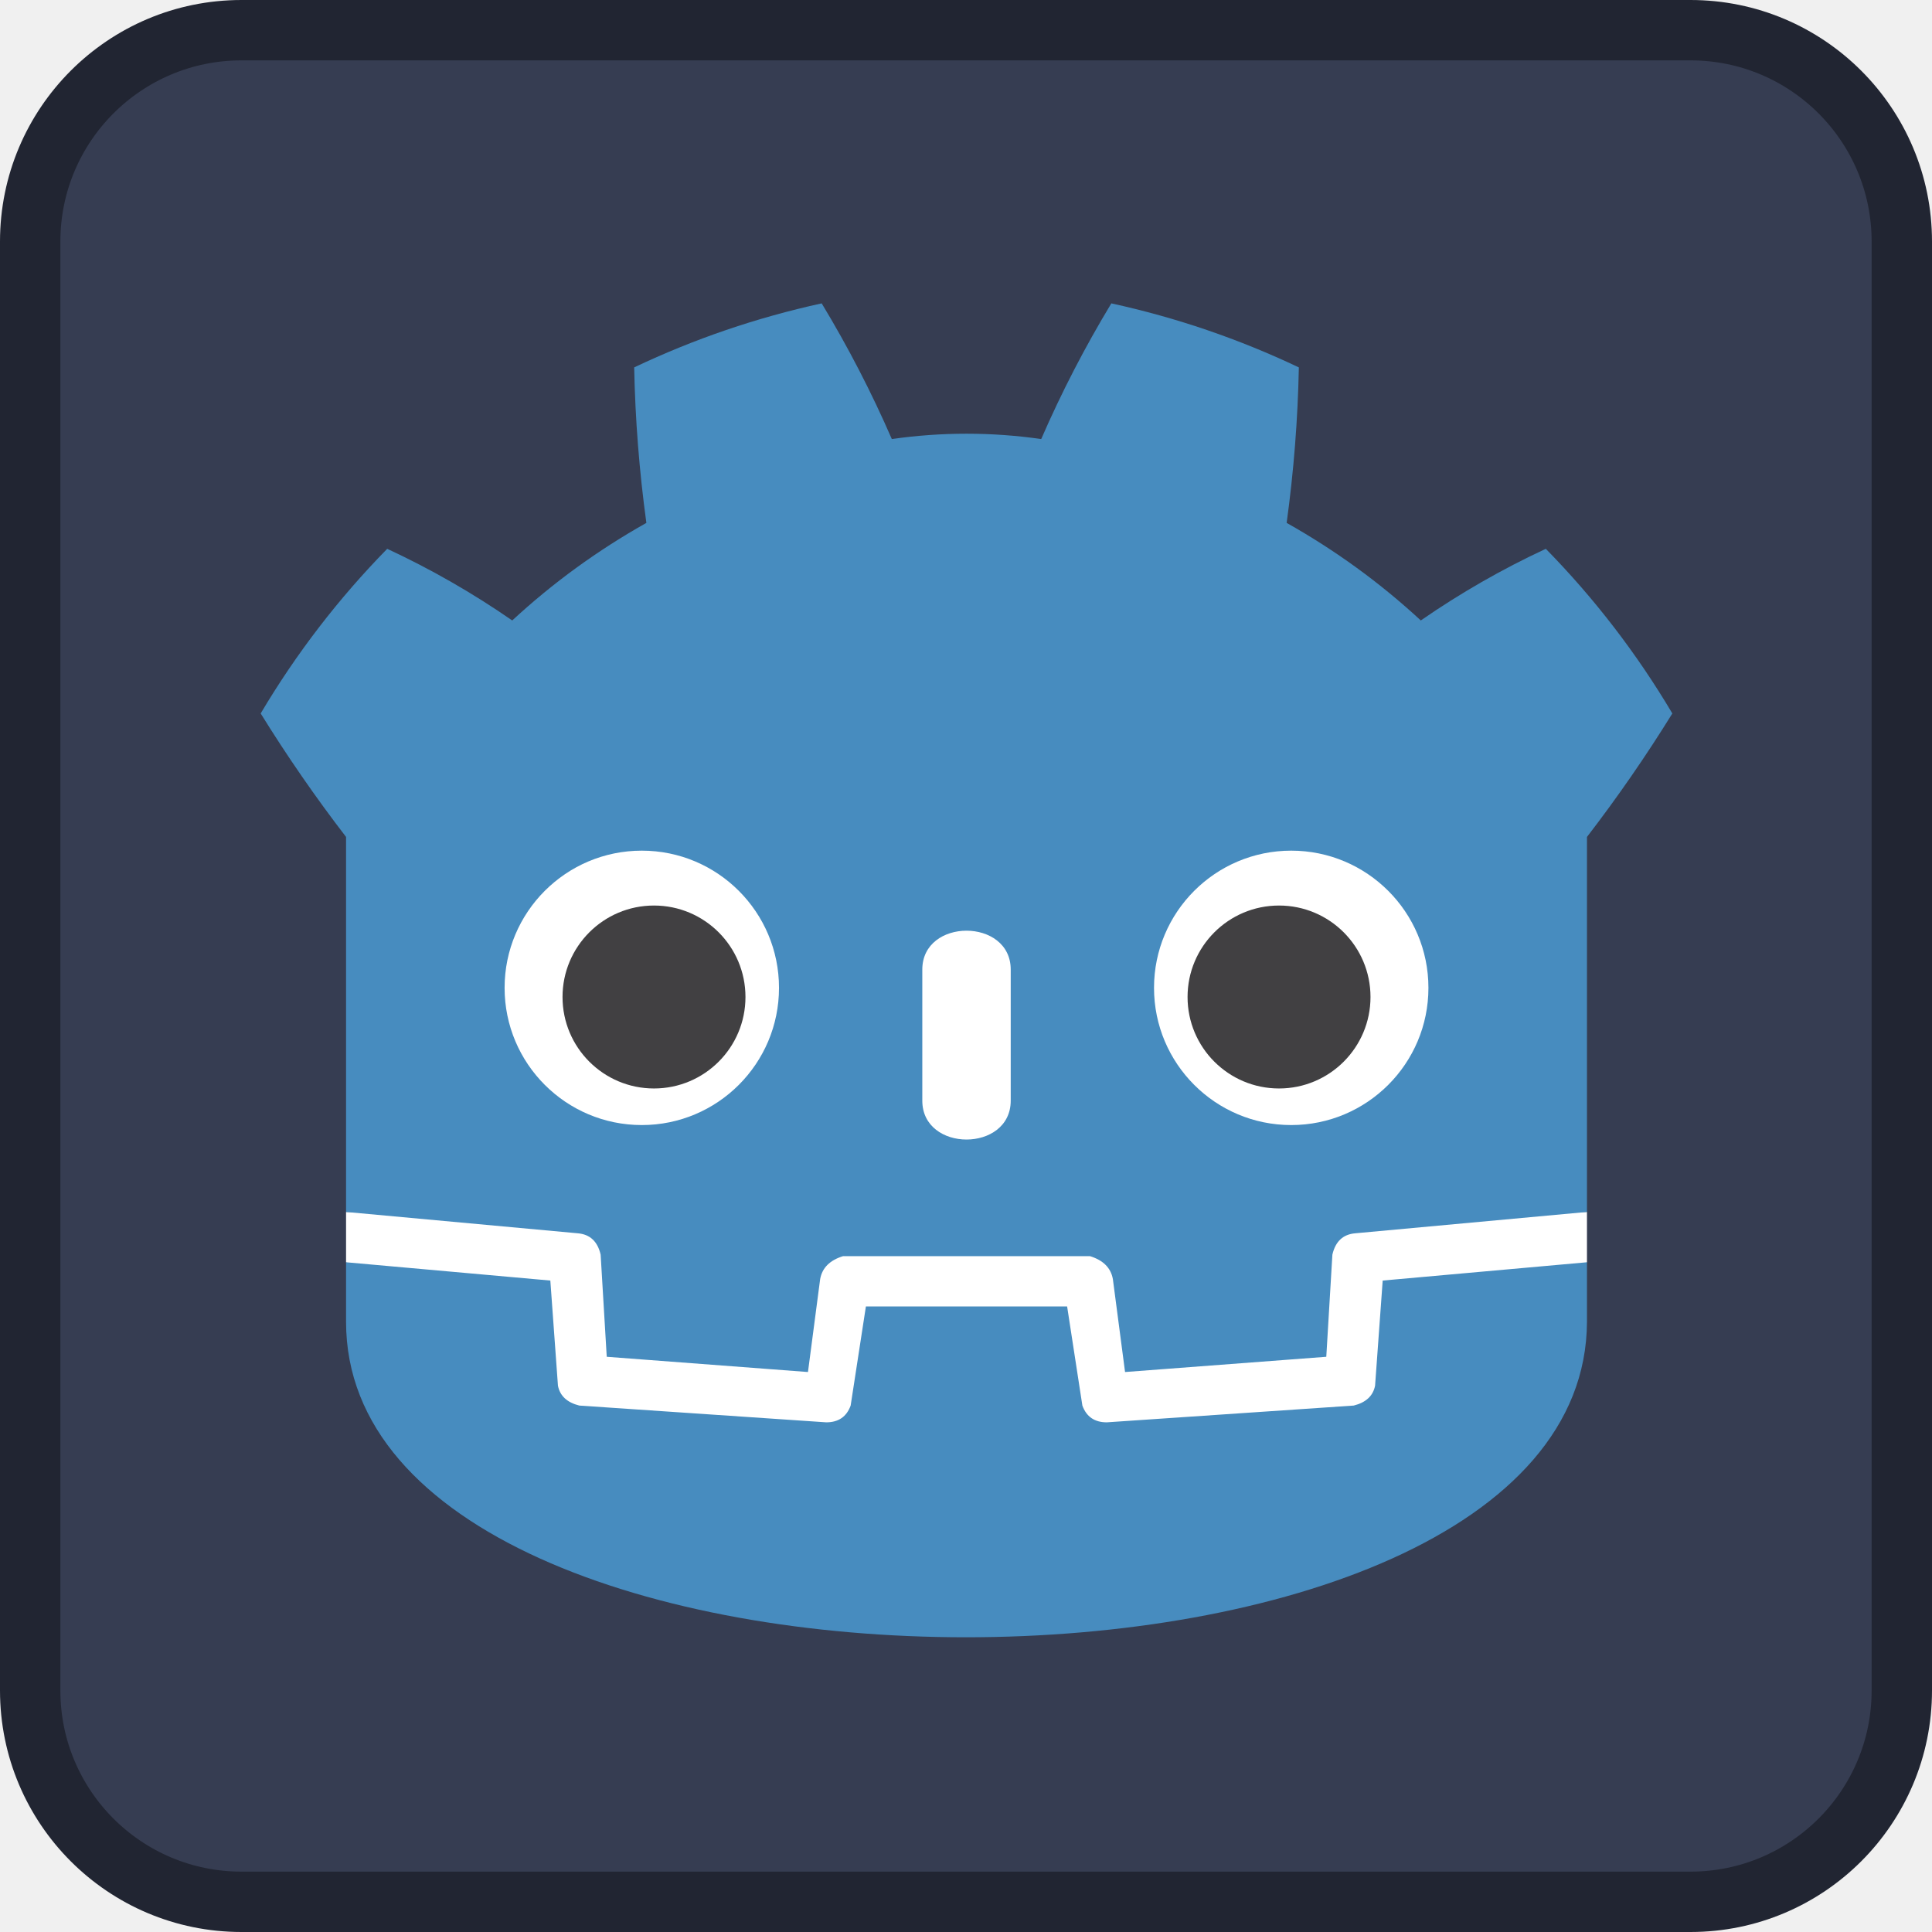
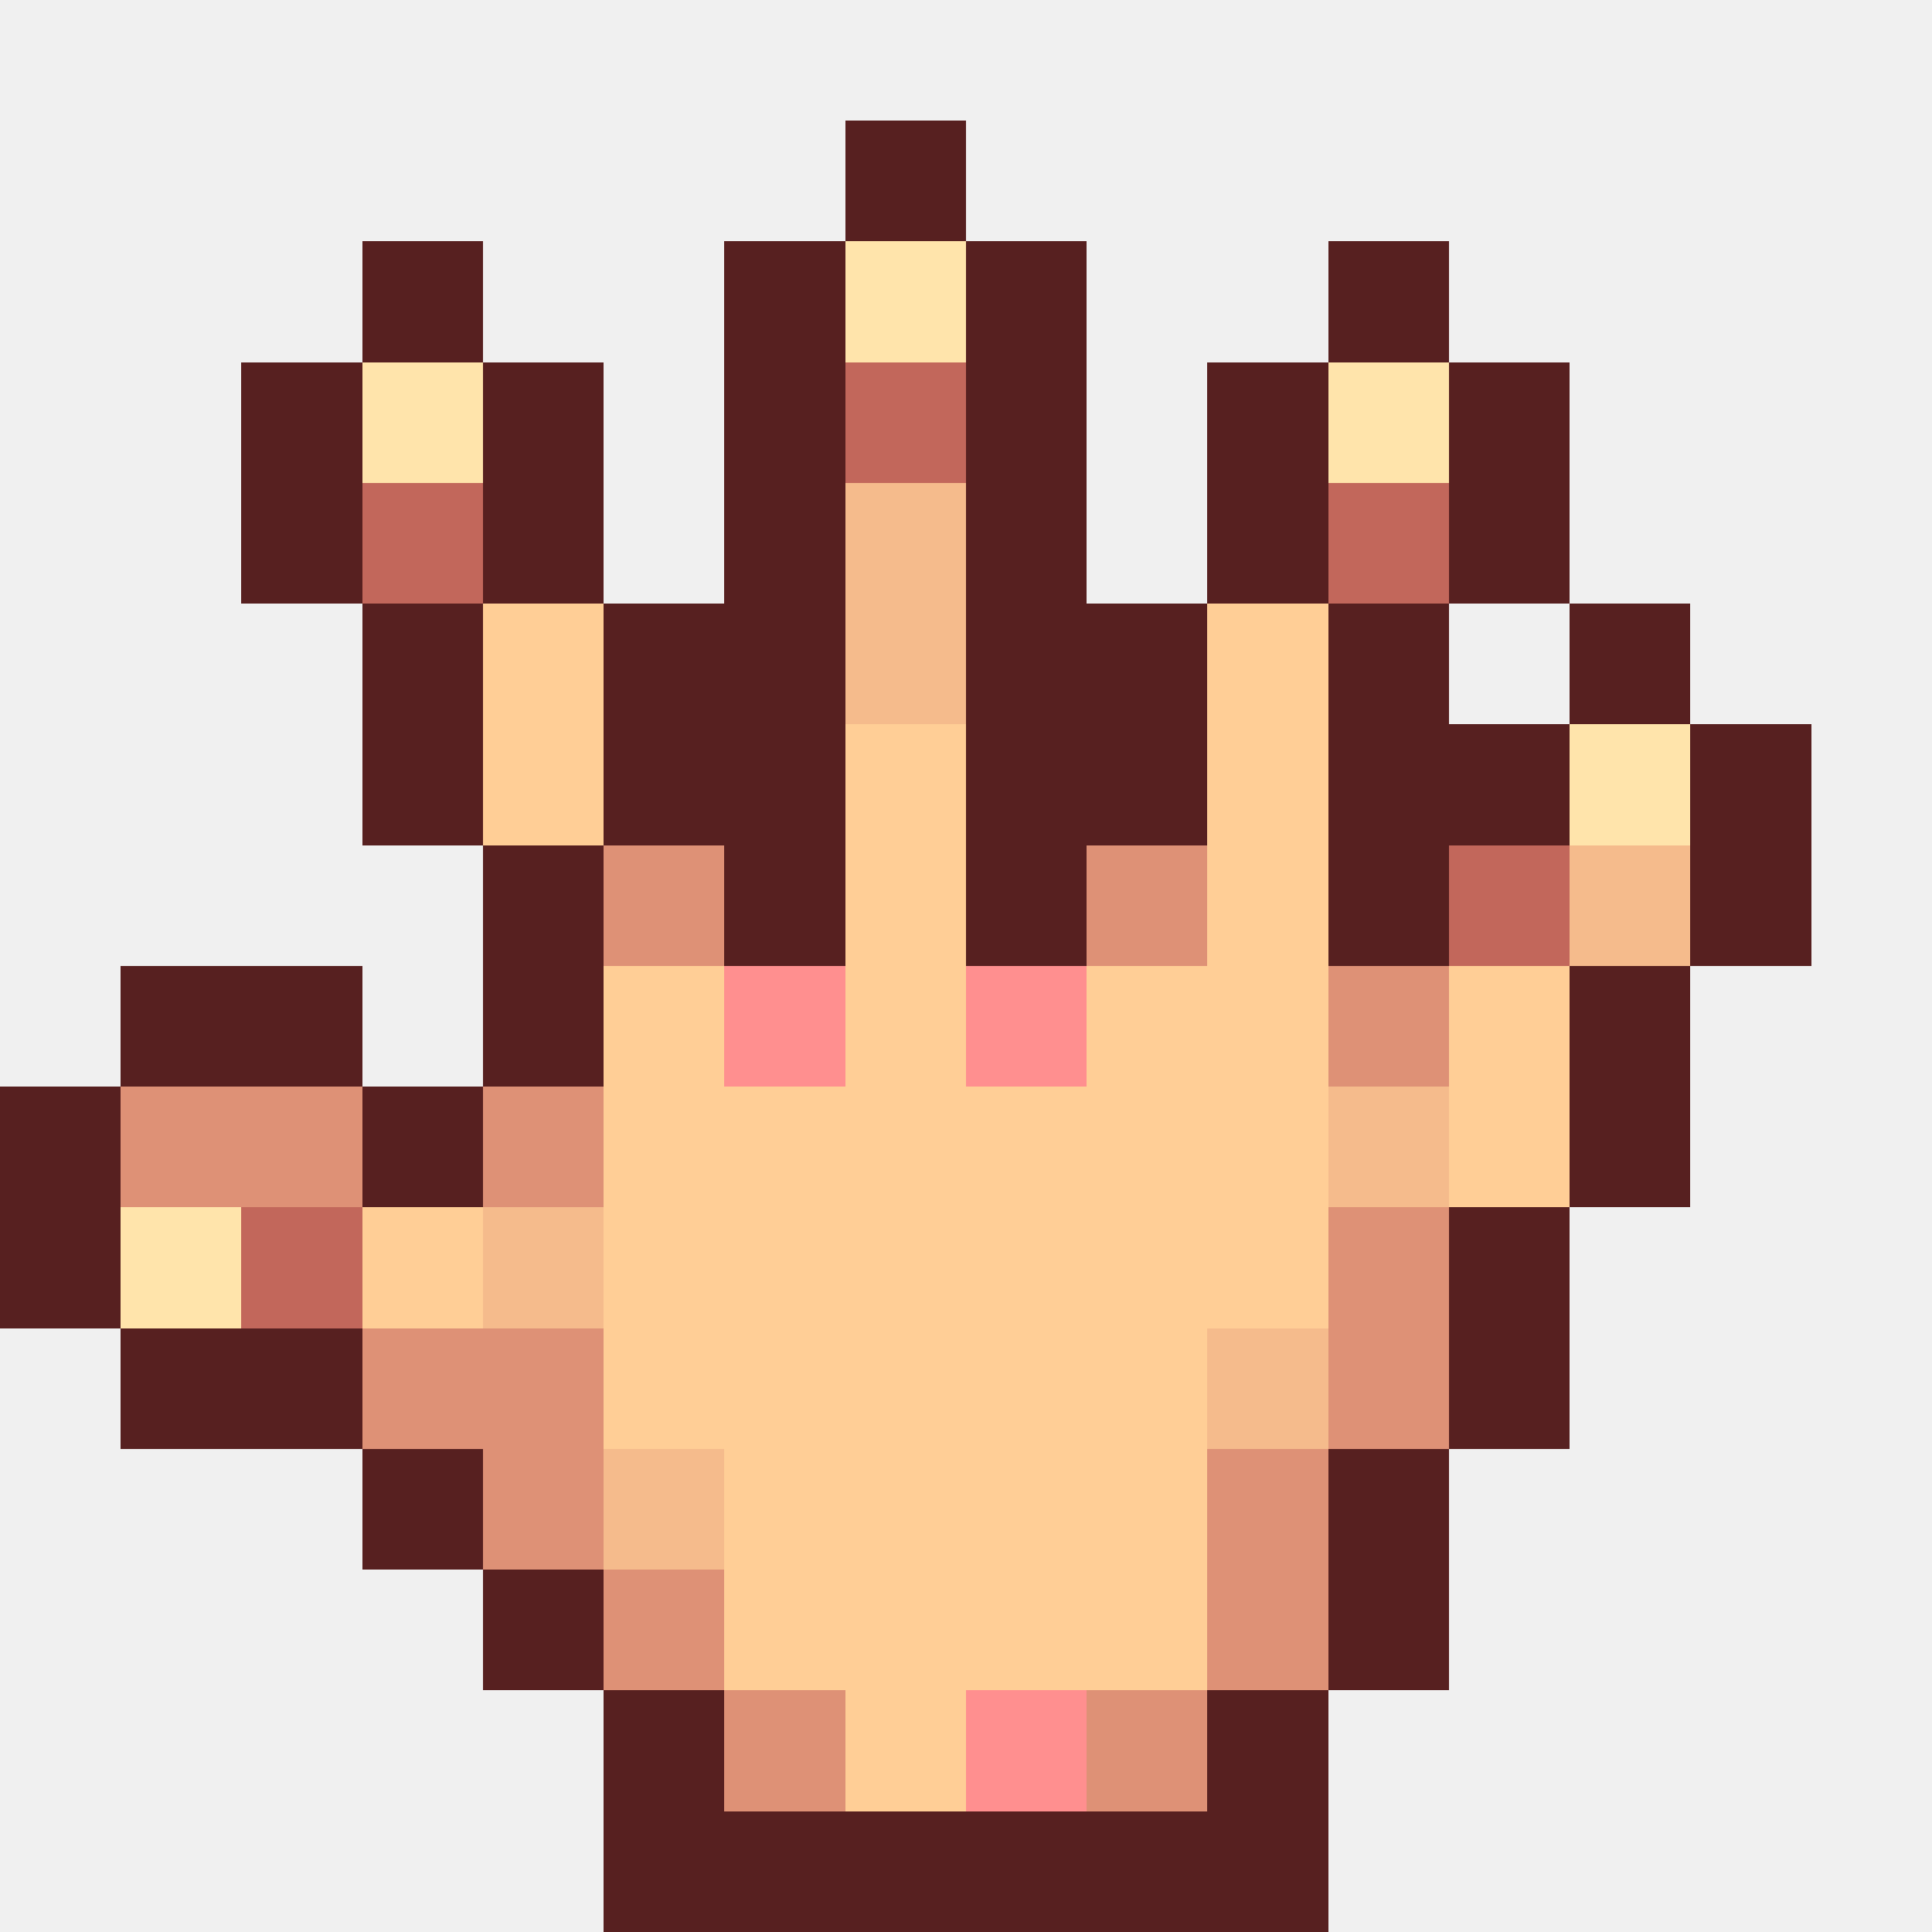
- <svg xmlns="http://www.w3.org/2000/svg" width="128" height="128">
-   <rect width="124" height="124" x="2" y="2" fill="#363d52" stroke="#212532" stroke-width="4" rx="14" />
-   <g fill="#fff" transform="translate(12.322 12.322)scale(.101)">
-     <path d="M105 673v33q407 354 814 0v-33z" />
-     <path fill="#478cbf" d="m105 673 152 14q12 1 15 14l4 67 132 10 8-61q2-11 15-15h162q13 4 15 15l8 61 132-10 4-67q3-13 15-14l152-14V427q30-39 56-81-35-59-83-108-43 20-82 47-40-37-88-64 7-51 8-102-59-28-123-42-26 43-46 89-49-7-98 0-20-46-46-89-64 14-123 42 1 51 8 102-48 27-88 64-39-27-82-47-48 49-83 108 26 42 56 81zm0 33v39c0 276 813 276 814 0v-39l-134 12-5 69q-2 10-14 13l-162 11q-12 0-16-11l-10-65H446l-10 65q-4 11-16 11l-162-11q-12-3-14-13l-5-69z" />
-     <path d="M483 600c0 34 58 34 58 0v-86c0-34-58-34-58 0z" />
-     <circle cx="725" cy="526" r="90" />
-     <circle cx="299" cy="526" r="90" />
-   </g>
-   <g fill="#414042" transform="translate(12.322 12.322)scale(.101)">
-     <circle cx="307" cy="532" r="60" />
-     <circle cx="717" cy="532" r="60" />
-   </g>
+ <svg xmlns="http://www.w3.org/2000/svg" version="1.1" width="2048" height="2048" shape-rendering="crispEdges">
+   <rect x="896" y="128" width="128" height="128" fill="#572020" />
+   <rect x="384" y="256" width="128" height="128" fill="#572020" />
+   <rect x="768" y="256" width="128" height="128" fill="#572020" />
+   <rect x="896" y="256" width="128" height="128" fill="#FFE4AB" />
+   <rect x="1024" y="256" width="128" height="128" fill="#572020" />
+   <rect x="1408" y="256" width="128" height="128" fill="#572020" />
+   <rect x="256" y="384" width="128" height="128" fill="#572020" />
+   <rect x="384" y="384" width="128" height="128" fill="#FFE4AB" />
+   <rect x="512" y="384" width="128" height="128" fill="#572020" />
+   <rect x="768" y="384" width="128" height="128" fill="#572020" />
+   <rect x="896" y="384" width="128" height="128" fill="#C2675B" />
+   <rect x="1024" y="384" width="128" height="128" fill="#572020" />
+   <rect x="1280" y="384" width="128" height="128" fill="#572020" />
+   <rect x="1408" y="384" width="128" height="128" fill="#FFE4AB" />
+   <rect x="1536" y="384" width="128" height="128" fill="#572020" />
+   <rect x="256" y="512" width="128" height="128" fill="#572020" />
+   <rect x="384" y="512" width="128" height="128" fill="#C2675B" />
+   <rect x="512" y="512" width="128" height="128" fill="#572020" />
+   <rect x="768" y="512" width="128" height="128" fill="#572020" />
+   <rect x="896" y="512" width="128" height="128" fill="#F5BB8C" />
+   <rect x="1024" y="512" width="128" height="128" fill="#572020" />
+   <rect x="1280" y="512" width="128" height="128" fill="#572020" />
+   <rect x="1408" y="512" width="128" height="128" fill="#C2675B" />
+   <rect x="1536" y="512" width="128" height="128" fill="#572020" />
+   <rect x="384" y="640" width="128" height="128" fill="#572020" />
+   <rect x="512" y="640" width="128" height="128" fill="#FFCE96" />
+   <rect x="640" y="640" width="128" height="128" fill="#572020" />
+   <rect x="768" y="640" width="128" height="128" fill="#572020" />
+   <rect x="896" y="640" width="128" height="128" fill="#F5BB8C" />
+   <rect x="1024" y="640" width="128" height="128" fill="#572020" />
+   <rect x="1152" y="640" width="128" height="128" fill="#572020" />
+   <rect x="1280" y="640" width="128" height="128" fill="#FFCE96" />
+   <rect x="1408" y="640" width="128" height="128" fill="#572020" />
+   <rect x="1664" y="640" width="128" height="128" fill="#572020" />
+   <rect x="384" y="768" width="128" height="128" fill="#572020" />
+   <rect x="512" y="768" width="128" height="128" fill="#FFCE96" />
+   <rect x="640" y="768" width="128" height="128" fill="#572020" />
+   <rect x="768" y="768" width="128" height="128" fill="#572020" />
+   <rect x="896" y="768" width="128" height="128" fill="#FFCE96" />
+   <rect x="1024" y="768" width="128" height="128" fill="#572020" />
+   <rect x="1152" y="768" width="128" height="128" fill="#572020" />
+   <rect x="1280" y="768" width="128" height="128" fill="#FFCE96" />
+   <rect x="1408" y="768" width="128" height="128" fill="#572020" />
+   <rect x="1536" y="768" width="128" height="128" fill="#572020" />
+   <rect x="1664" y="768" width="128" height="128" fill="#FFE4AB" />
+   <rect x="1792" y="768" width="128" height="128" fill="#572020" />
+   <rect x="512" y="896" width="128" height="128" fill="#572020" />
+   <rect x="640" y="896" width="128" height="128" fill="#DE9176" />
+   <rect x="768" y="896" width="128" height="128" fill="#572020" />
+   <rect x="896" y="896" width="128" height="128" fill="#FFCE96" />
+   <rect x="1024" y="896" width="128" height="128" fill="#572020" />
+   <rect x="1152" y="896" width="128" height="128" fill="#DE9176" />
+   <rect x="1280" y="896" width="128" height="128" fill="#FFCE96" />
+   <rect x="1408" y="896" width="128" height="128" fill="#572020" />
+   <rect x="1536" y="896" width="128" height="128" fill="#C2675B" />
+   <rect x="1664" y="896" width="128" height="128" fill="#F5BB8C" />
+   <rect x="1792" y="896" width="128" height="128" fill="#572020" />
+   <rect x="128" y="1024" width="128" height="128" fill="#572020" />
+   <rect x="256" y="1024" width="128" height="128" fill="#572020" />
+   <rect x="512" y="1024" width="128" height="128" fill="#572020" />
+   <rect x="640" y="1024" width="128" height="128" fill="#FFCE96" />
+   <rect x="768" y="1024" width="128" height="128" fill="#FF8F8F" />
+   <rect x="896" y="1024" width="128" height="128" fill="#FFCE96" />
+   <rect x="1024" y="1024" width="128" height="128" fill="#FF8F8F" />
+   <rect x="1152" y="1024" width="128" height="128" fill="#FFCE96" />
+   <rect x="1280" y="1024" width="128" height="128" fill="#FFCE96" />
+   <rect x="1408" y="1024" width="128" height="128" fill="#DE9176" />
+   <rect x="1536" y="1024" width="128" height="128" fill="#FFCE96" />
+   <rect x="1664" y="1024" width="128" height="128" fill="#572020" />
+   <rect x="0" y="1152" width="128" height="128" fill="#572020" />
+   <rect x="128" y="1152" width="128" height="128" fill="#DE9176" />
+   <rect x="256" y="1152" width="128" height="128" fill="#DE9176" />
+   <rect x="384" y="1152" width="128" height="128" fill="#572020" />
+   <rect x="512" y="1152" width="128" height="128" fill="#DE9176" />
+   <rect x="640" y="1152" width="128" height="128" fill="#FFCE96" />
+   <rect x="768" y="1152" width="128" height="128" fill="#FFCE96" />
+   <rect x="896" y="1152" width="128" height="128" fill="#FFCE96" />
+   <rect x="1024" y="1152" width="128" height="128" fill="#FFCE96" />
+   <rect x="1152" y="1152" width="128" height="128" fill="#FFCE96" />
+   <rect x="1280" y="1152" width="128" height="128" fill="#FFCE96" />
+   <rect x="1408" y="1152" width="128" height="128" fill="#F5BB8C" />
+   <rect x="1536" y="1152" width="128" height="128" fill="#FFCE96" />
+   <rect x="1664" y="1152" width="128" height="128" fill="#572020" />
+   <rect x="0" y="1280" width="128" height="128" fill="#572020" />
+   <rect x="128" y="1280" width="128" height="128" fill="#FFE4AB" />
+   <rect x="256" y="1280" width="128" height="128" fill="#C2675B" />
+   <rect x="384" y="1280" width="128" height="128" fill="#FFCE96" />
+   <rect x="512" y="1280" width="128" height="128" fill="#F5BB8C" />
+   <rect x="640" y="1280" width="128" height="128" fill="#FFCE96" />
+   <rect x="768" y="1280" width="128" height="128" fill="#FFCE96" />
+   <rect x="896" y="1280" width="128" height="128" fill="#FFCE96" />
+   <rect x="1024" y="1280" width="128" height="128" fill="#FFCE96" />
+   <rect x="1152" y="1280" width="128" height="128" fill="#FFCE96" />
+   <rect x="1280" y="1280" width="128" height="128" fill="#FFCE96" />
+   <rect x="1408" y="1280" width="128" height="128" fill="#DE9176" />
+   <rect x="1536" y="1280" width="128" height="128" fill="#572020" />
+   <rect x="128" y="1408" width="128" height="128" fill="#572020" />
+   <rect x="256" y="1408" width="128" height="128" fill="#572020" />
+   <rect x="384" y="1408" width="128" height="128" fill="#DE9176" />
+   <rect x="512" y="1408" width="128" height="128" fill="#DE9176" />
+   <rect x="640" y="1408" width="128" height="128" fill="#FFCE96" />
+   <rect x="768" y="1408" width="128" height="128" fill="#FFCE96" />
+   <rect x="896" y="1408" width="128" height="128" fill="#FFCE96" />
+   <rect x="1024" y="1408" width="128" height="128" fill="#FFCE96" />
+   <rect x="1152" y="1408" width="128" height="128" fill="#FFCE96" />
+   <rect x="1280" y="1408" width="128" height="128" fill="#F5BB8C" />
+   <rect x="1408" y="1408" width="128" height="128" fill="#DE9176" />
+   <rect x="1536" y="1408" width="128" height="128" fill="#572020" />
+   <rect x="384" y="1536" width="128" height="128" fill="#572020" />
+   <rect x="512" y="1536" width="128" height="128" fill="#DE9176" />
+   <rect x="640" y="1536" width="128" height="128" fill="#F5BB8C" />
+   <rect x="768" y="1536" width="128" height="128" fill="#FFCE96" />
+   <rect x="896" y="1536" width="128" height="128" fill="#FFCE96" />
+   <rect x="1024" y="1536" width="128" height="128" fill="#FFCE96" />
+   <rect x="1152" y="1536" width="128" height="128" fill="#FFCE96" />
+   <rect x="1280" y="1536" width="128" height="128" fill="#DE9176" />
+   <rect x="1408" y="1536" width="128" height="128" fill="#572020" />
+   <rect x="512" y="1664" width="128" height="128" fill="#572020" />
+   <rect x="640" y="1664" width="128" height="128" fill="#DE9176" />
+   <rect x="768" y="1664" width="128" height="128" fill="#FFCE96" />
+   <rect x="896" y="1664" width="128" height="128" fill="#FFCE96" />
+   <rect x="1024" y="1664" width="128" height="128" fill="#FFCE96" />
+   <rect x="1152" y="1664" width="128" height="128" fill="#FFCE96" />
+   <rect x="1280" y="1664" width="128" height="128" fill="#DE9176" />
+   <rect x="1408" y="1664" width="128" height="128" fill="#572020" />
+   <rect x="640" y="1792" width="128" height="128" fill="#572020" />
+   <rect x="768" y="1792" width="128" height="128" fill="#DE9176" />
+   <rect x="896" y="1792" width="128" height="128" fill="#FFCE96" />
+   <rect x="1024" y="1792" width="128" height="128" fill="#FF8F8F" />
+   <rect x="1152" y="1792" width="128" height="128" fill="#DE9176" />
+   <rect x="1280" y="1792" width="128" height="128" fill="#572020" />
+   <rect x="640" y="1920" width="128" height="128" fill="#572020" />
+   <rect x="768" y="1920" width="128" height="128" fill="#572020" />
+   <rect x="896" y="1920" width="128" height="128" fill="#572020" />
+   <rect x="1024" y="1920" width="128" height="128" fill="#572020" />
+   <rect x="1152" y="1920" width="128" height="128" fill="#572020" />
+   <rect x="1280" y="1920" width="128" height="128" fill="#572020" />
</svg>
